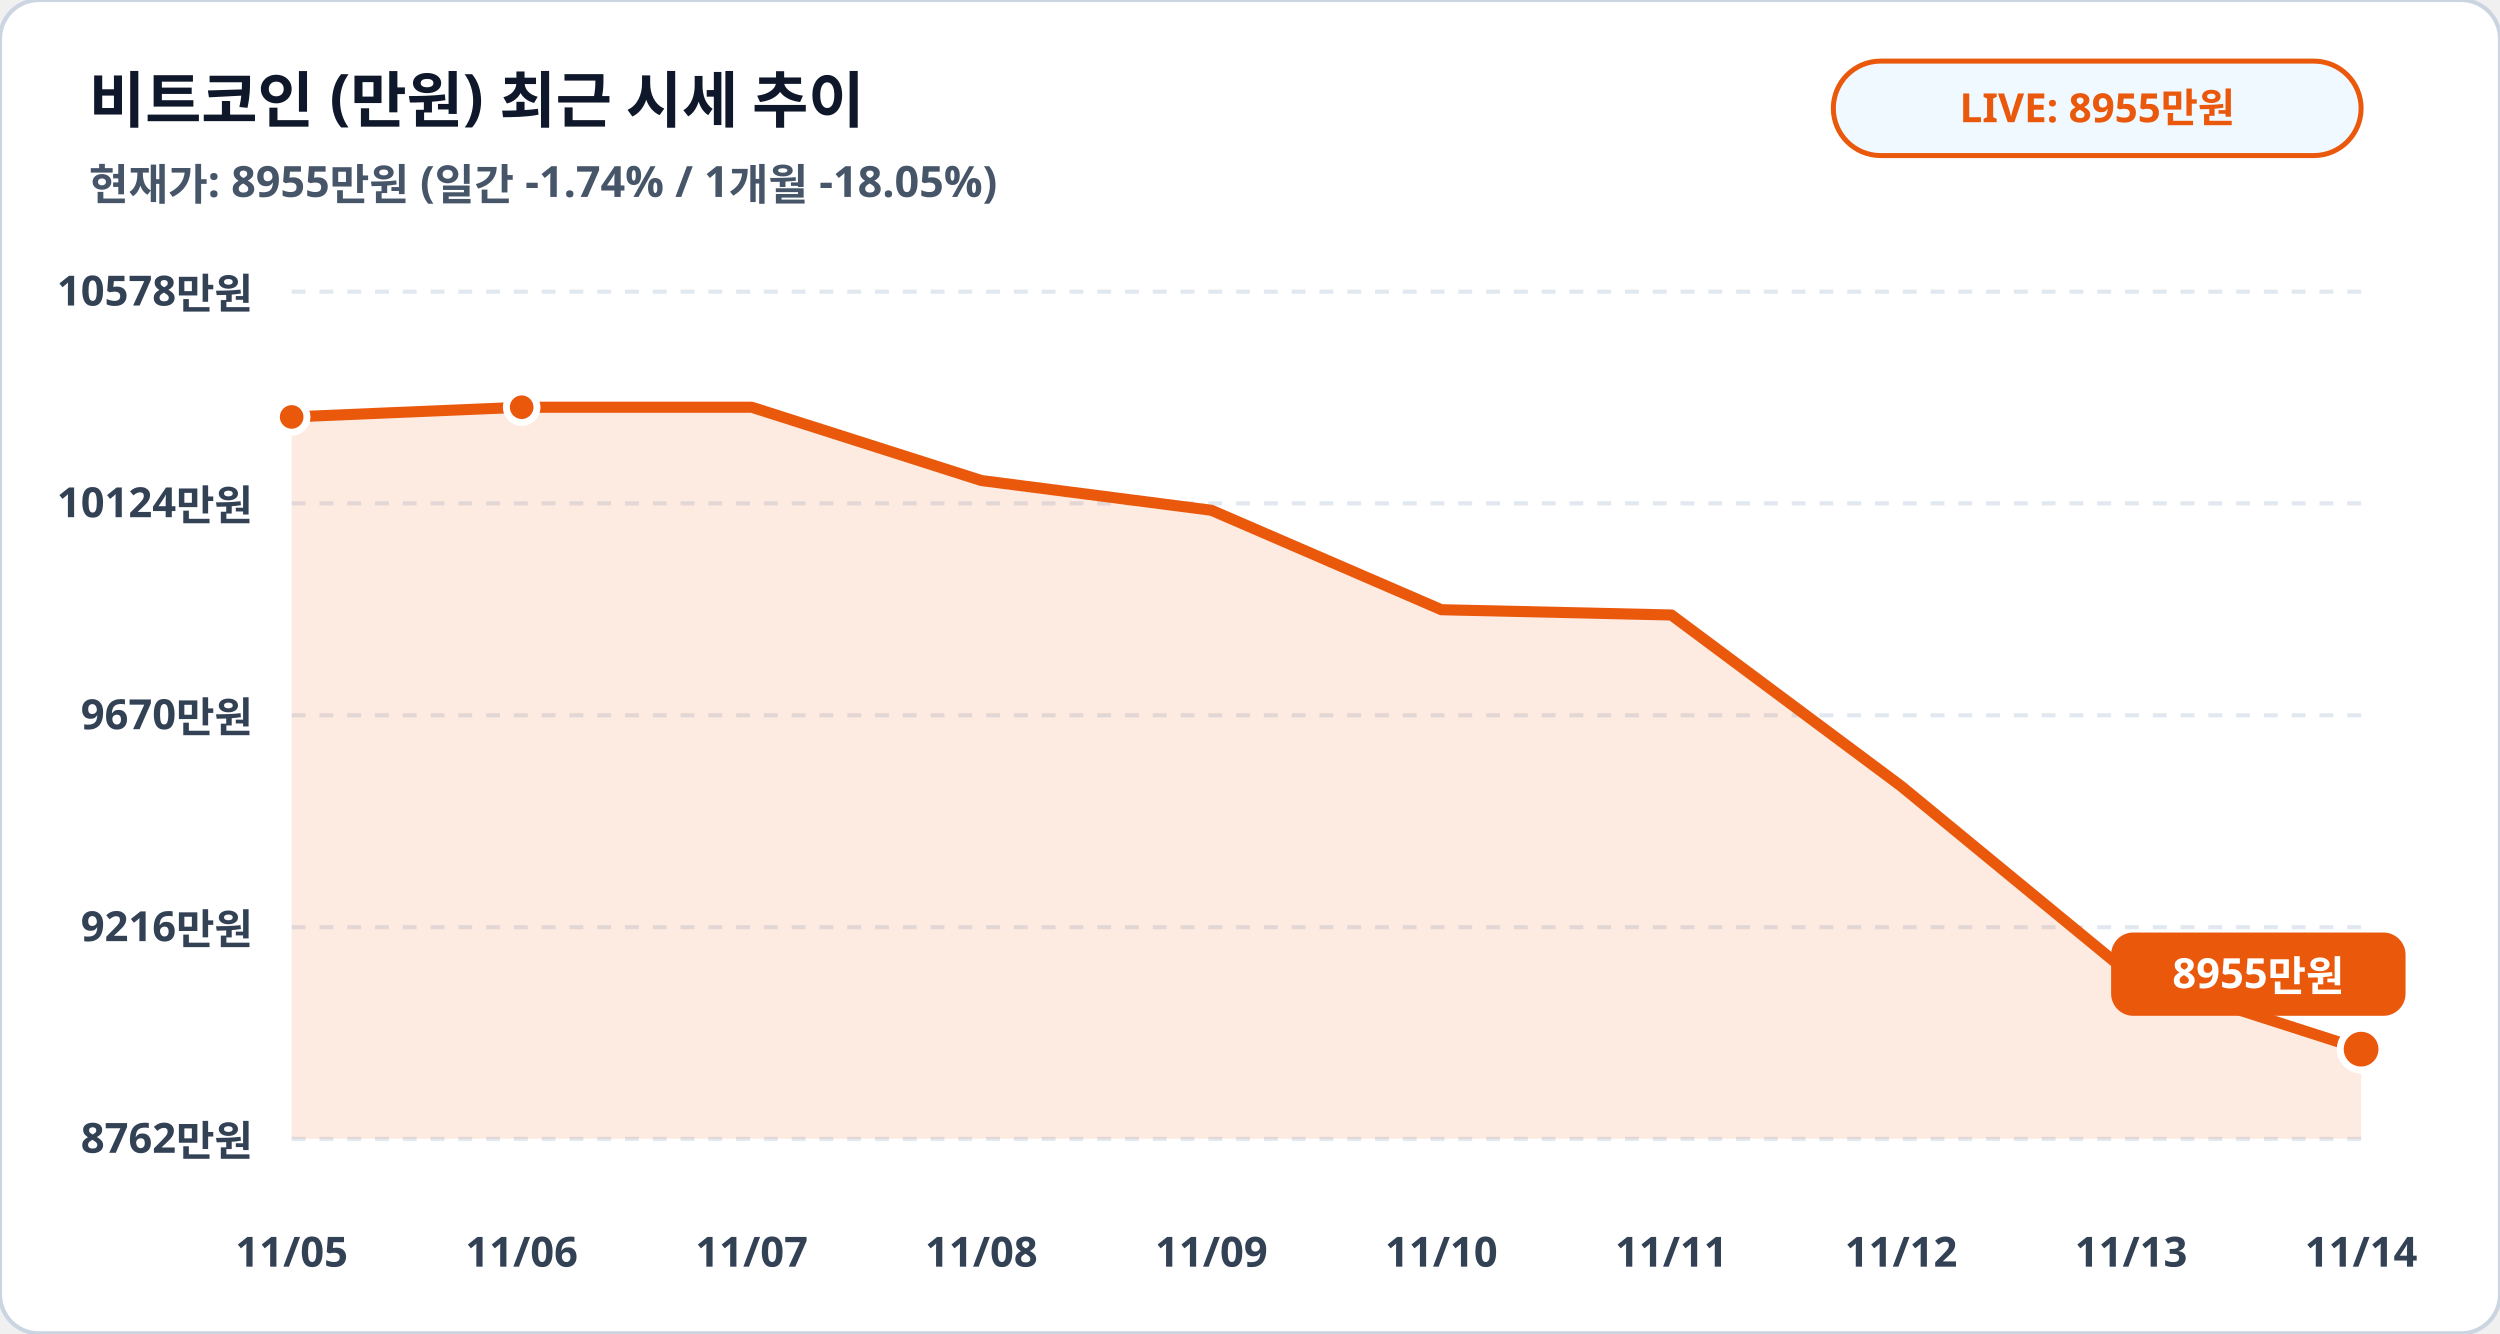
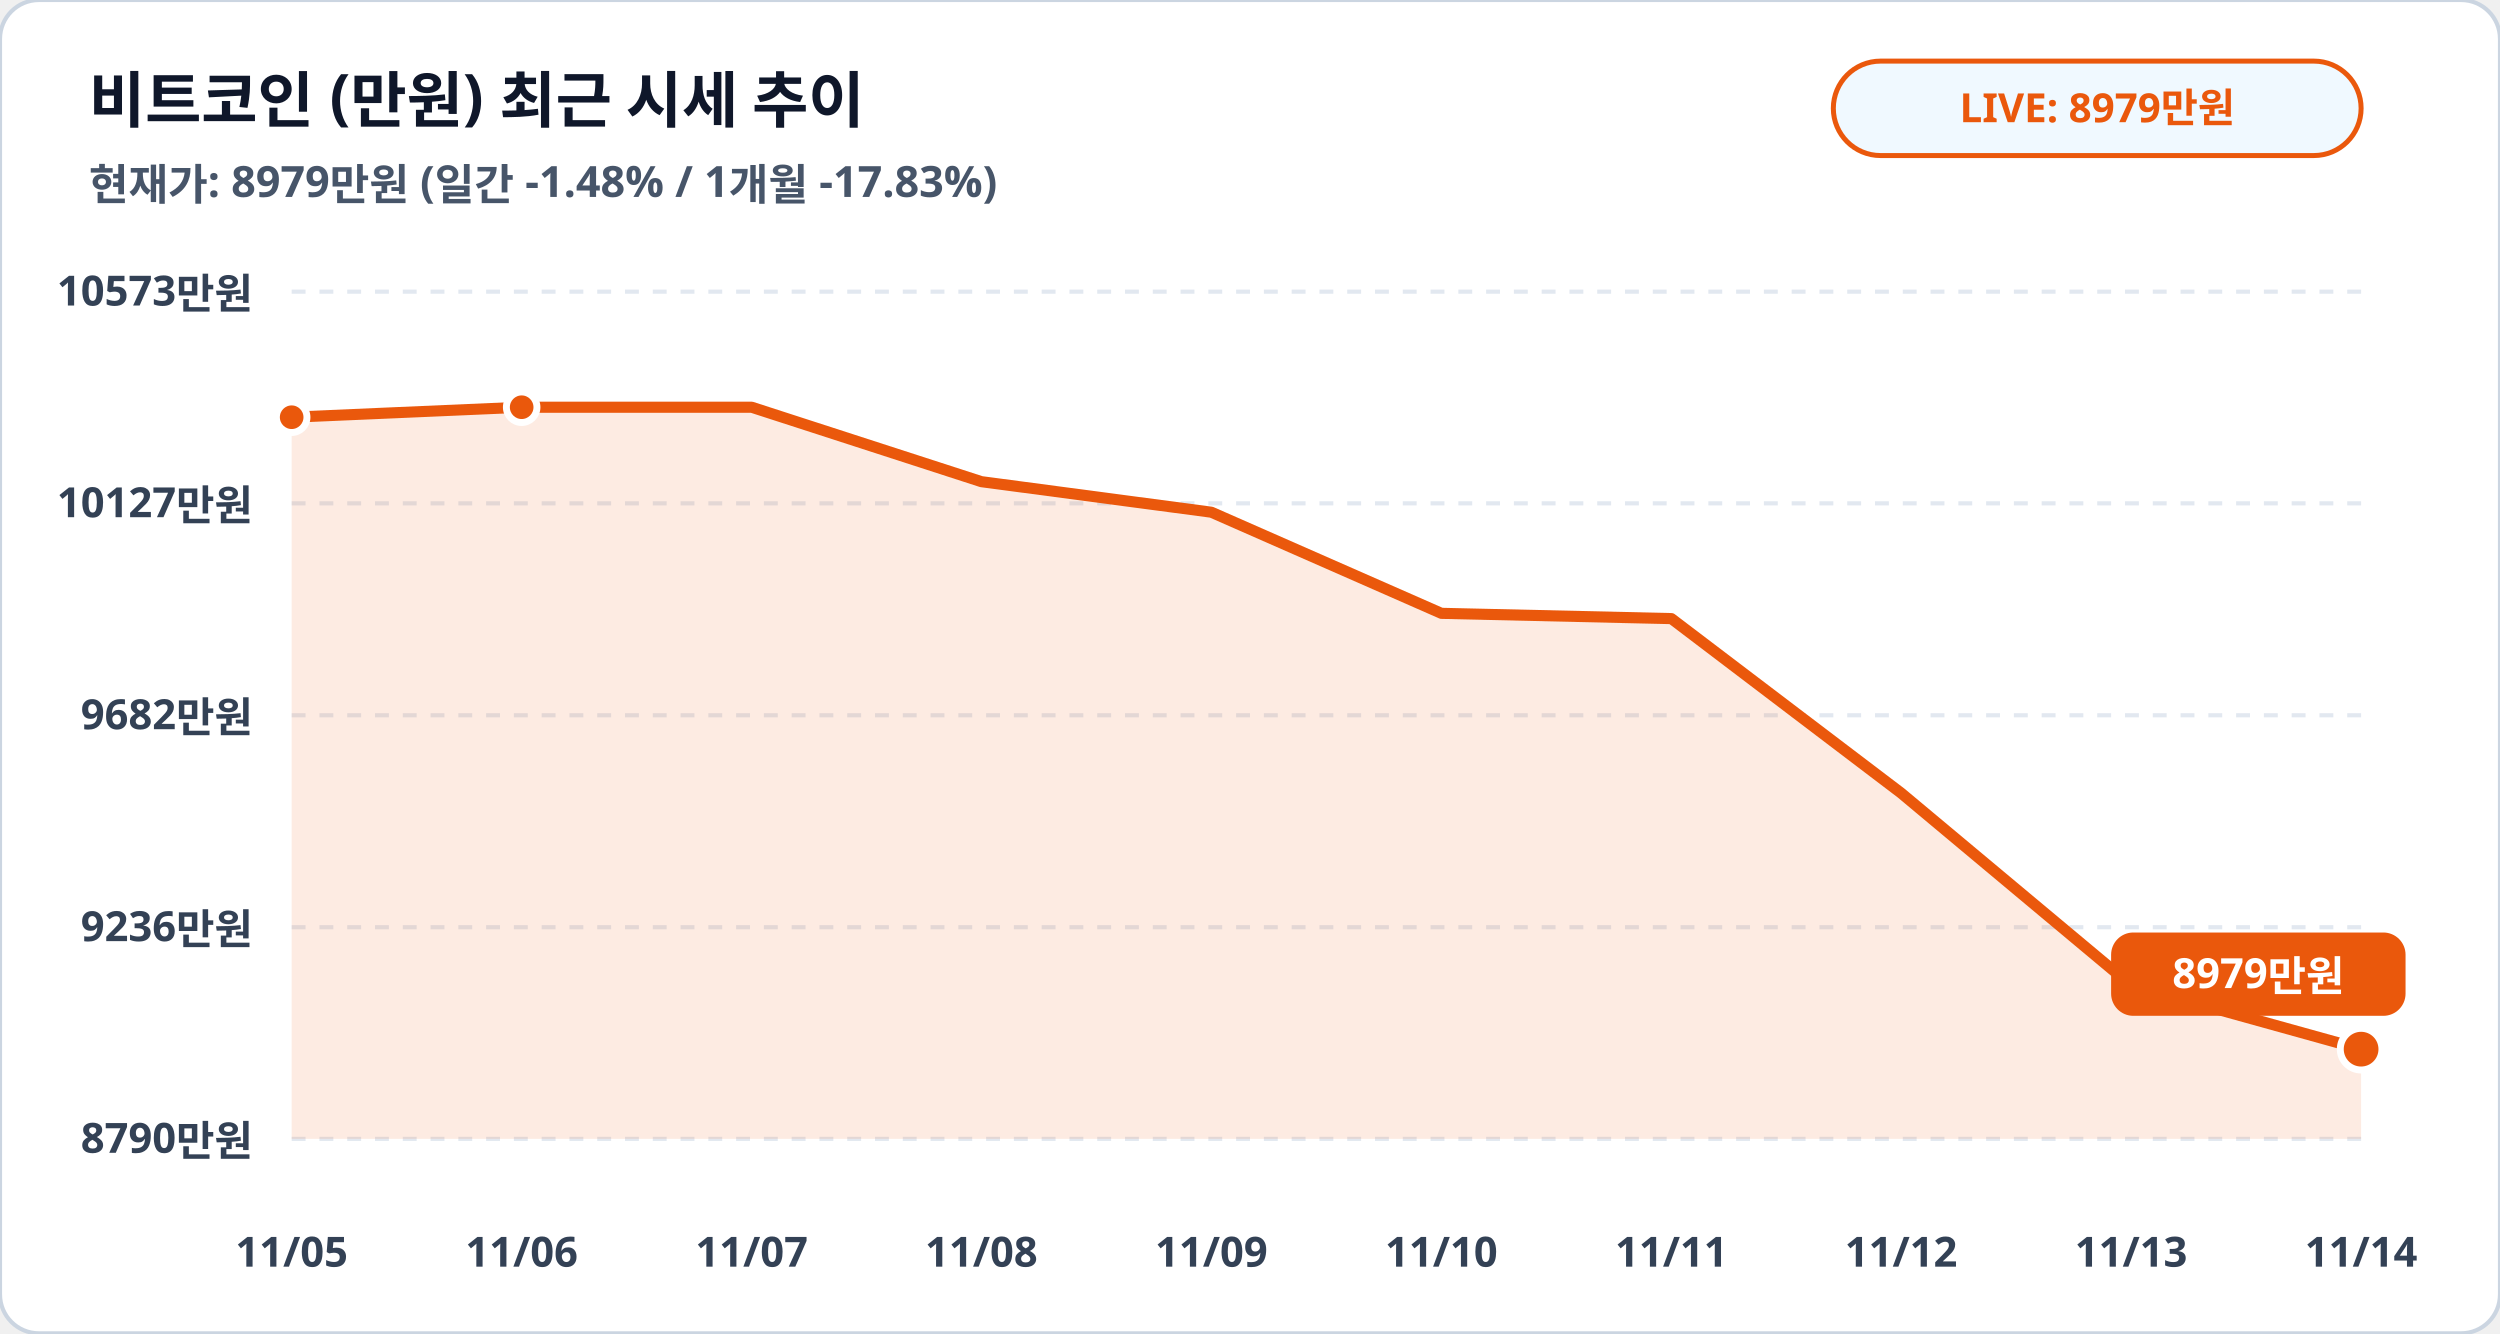
<svg xmlns="http://www.w3.org/2000/svg" viewBox="0 0 900 480" width="100%" height="100%">
  <rect width="900" height="480" rx="14" fill="#ffffff" stroke="#cbd5e1" stroke-width="1.5" />
  <text x="32" y="44" fill="#0f172a" font-family="Pretendard, sans-serif" font-size="22" font-weight="900">비트코인 (만원) 최근 시세 추이</text>
-   <text x="32" y="72" fill="#475569" font-family="Pretendard, sans-serif" font-size="15.5" font-weight="600">현재가: 8955만원 (일간 -1.74% / 1개월 -18.05%)</text>
+   <text x="32" y="72" fill="#475569" font-family="Pretendard, sans-serif" font-size="15.5" font-weight="600">현재가: 8979만원 (일간 -1.48% / 1개월 -17.83%)</text>
  <rect x="660" y="22" width="190" height="34" rx="17" fill="#f0f9ff" stroke="#ea580c" stroke-width="1.8" />
-   <text x="755" y="44" fill="#ea580c" font-family="Pretendard, sans-serif" font-size="14.5" font-weight="800" text-anchor="middle">LIVE: 8955만원</text>
+   <text x="755" y="44" fill="#ea580c" font-family="Pretendard, sans-serif" font-size="14.5" font-weight="800" text-anchor="middle">LIVE: 8979만원</text>
  <line x1="105" y1="105.0" x2="850" y2="105.0" stroke="#e2e8f0" stroke-width="1.5" stroke-dasharray="5,5" />
-   <text x="91" y="110.0" fill="#334155" font-family="Pretendard, sans-serif" font-size="15" font-weight="700" text-anchor="end">10578만원</text>
+   <text x="91" y="110.0" fill="#334155" font-family="Pretendard, sans-serif" font-size="15" font-weight="700" text-anchor="end">10573만원</text>
  <line x1="105" y1="181.2" x2="850" y2="181.2" stroke="#e2e8f0" stroke-width="1.5" stroke-dasharray="5,5" />
-   <text x="91" y="186.2" fill="#334155" font-family="Pretendard, sans-serif" font-size="15" font-weight="700" text-anchor="end">10124만원</text>
+   <text x="91" y="186.2" fill="#334155" font-family="Pretendard, sans-serif" font-size="15" font-weight="700" text-anchor="end">10127만원</text>
  <line x1="105" y1="257.5" x2="850" y2="257.5" stroke="#e2e8f0" stroke-width="1.5" stroke-dasharray="5,5" />
-   <text x="91" y="262.5" fill="#334155" font-family="Pretendard, sans-serif" font-size="15" font-weight="700" text-anchor="end">9670만원</text>
+   <text x="91" y="262.5" fill="#334155" font-family="Pretendard, sans-serif" font-size="15" font-weight="700" text-anchor="end">9682만원</text>
  <line x1="105" y1="333.8" x2="850" y2="333.8" stroke="#e2e8f0" stroke-width="1.5" stroke-dasharray="5,5" />
-   <text x="91" y="338.8" fill="#334155" font-family="Pretendard, sans-serif" font-size="15" font-weight="700" text-anchor="end">9216만원</text>
+   <text x="91" y="338.8" fill="#334155" font-family="Pretendard, sans-serif" font-size="15" font-weight="700" text-anchor="end">9236만원</text>
  <line x1="105" y1="410.0" x2="850" y2="410.0" stroke="#e2e8f0" stroke-width="1.5" stroke-dasharray="5,5" />
-   <text x="91" y="415.0" fill="#334155" font-family="Pretendard, sans-serif" font-size="15" font-weight="700" text-anchor="end">8762만원</text>
-   <polygon points="105.0,410.0 105.0,150.1 187.8,146.6 270.6,146.6 353.3,173.0 436.1,183.7 518.9,219.5 601.7,221.4 684.4,283.0 767.2,351.1 850.0,377.7 850.0,410.0" fill="#ea580c" fill-opacity="0.12" />
-   <polyline fill="none" stroke="#ea580c" stroke-width="4" stroke-linecap="round" stroke-linejoin="round" points="105.0,150.1 187.8,146.6 270.6,146.6 353.3,173.0 436.1,183.7 518.9,219.5 601.7,221.4 684.4,283.0 767.2,351.1 850.0,377.7" />
-   <circle cx="105.0" cy="150.1" r="5.5" fill="#ea580c" stroke="#ffffff" stroke-width="2.5" />
+   <text x="91" y="415.0" fill="#334155" font-family="Pretendard, sans-serif" font-size="15" font-weight="700" text-anchor="end">8790만원</text>
+   <polygon points="105.0,410.0 105.0,150.2 187.8,146.6 270.6,146.6 353.3,173.4 436.1,184.4 518.9,220.8 601.7,222.7 684.4,285.5 767.2,354.7 850.0,377.7 850.0,410.0" fill="#ea580c" fill-opacity="0.12" />
+   <polyline fill="none" stroke="#ea580c" stroke-width="4" stroke-linecap="round" stroke-linejoin="round" points="105.0,150.2 187.8,146.6 270.6,146.6 353.3,173.4 436.1,184.4 518.9,220.8 601.7,222.7 684.4,285.5 767.2,354.7 850.0,377.7" />
+   <circle cx="105.0" cy="150.2" r="5.5" fill="#ea580c" stroke="#ffffff" stroke-width="2.5" />
  <circle cx="187.8" cy="146.6" r="5.5" fill="#ea580c" stroke="#ffffff" stroke-width="2.5" />
  <circle cx="850.0" cy="377.7" r="7.5" fill="#ea580c" stroke="#ffffff" stroke-width="2.5" />
  <rect x="760.0" y="335.7" width="106" height="30" rx="8" fill="#ea580c" />
-   <text x="813.0" y="355.7" fill="#ffffff" font-family="Pretendard, sans-serif" font-size="15" font-weight="800" text-anchor="middle">8955만원</text>
+   <text x="813.0" y="355.7" fill="#ffffff" font-family="Pretendard, sans-serif" font-size="15" font-weight="800" text-anchor="middle">8979만원</text>
  <text x="105.0" y="456" fill="#334155" font-family="Pretendard, sans-serif" font-size="15" font-weight="700" text-anchor="middle">11/05</text>
  <text x="187.8" y="456" fill="#334155" font-family="Pretendard, sans-serif" font-size="15" font-weight="700" text-anchor="middle">11/06</text>
  <text x="270.6" y="456" fill="#334155" font-family="Pretendard, sans-serif" font-size="15" font-weight="700" text-anchor="middle">11/07</text>
  <text x="353.3" y="456" fill="#334155" font-family="Pretendard, sans-serif" font-size="15" font-weight="700" text-anchor="middle">11/08</text>
  <text x="436.1" y="456" fill="#334155" font-family="Pretendard, sans-serif" font-size="15" font-weight="700" text-anchor="middle">11/09</text>
  <text x="518.9" y="456" fill="#334155" font-family="Pretendard, sans-serif" font-size="15" font-weight="700" text-anchor="middle">11/10</text>
  <text x="601.7" y="456" fill="#334155" font-family="Pretendard, sans-serif" font-size="15" font-weight="700" text-anchor="middle">11/11</text>
  <text x="684.4" y="456" fill="#334155" font-family="Pretendard, sans-serif" font-size="15" font-weight="700" text-anchor="middle">11/12</text>
  <text x="767.2" y="456" fill="#334155" font-family="Pretendard, sans-serif" font-size="15" font-weight="700" text-anchor="middle">11/13</text>
  <text x="850.0" y="456" fill="#334155" font-family="Pretendard, sans-serif" font-size="15" font-weight="700" text-anchor="middle">11/14</text>
</svg>
